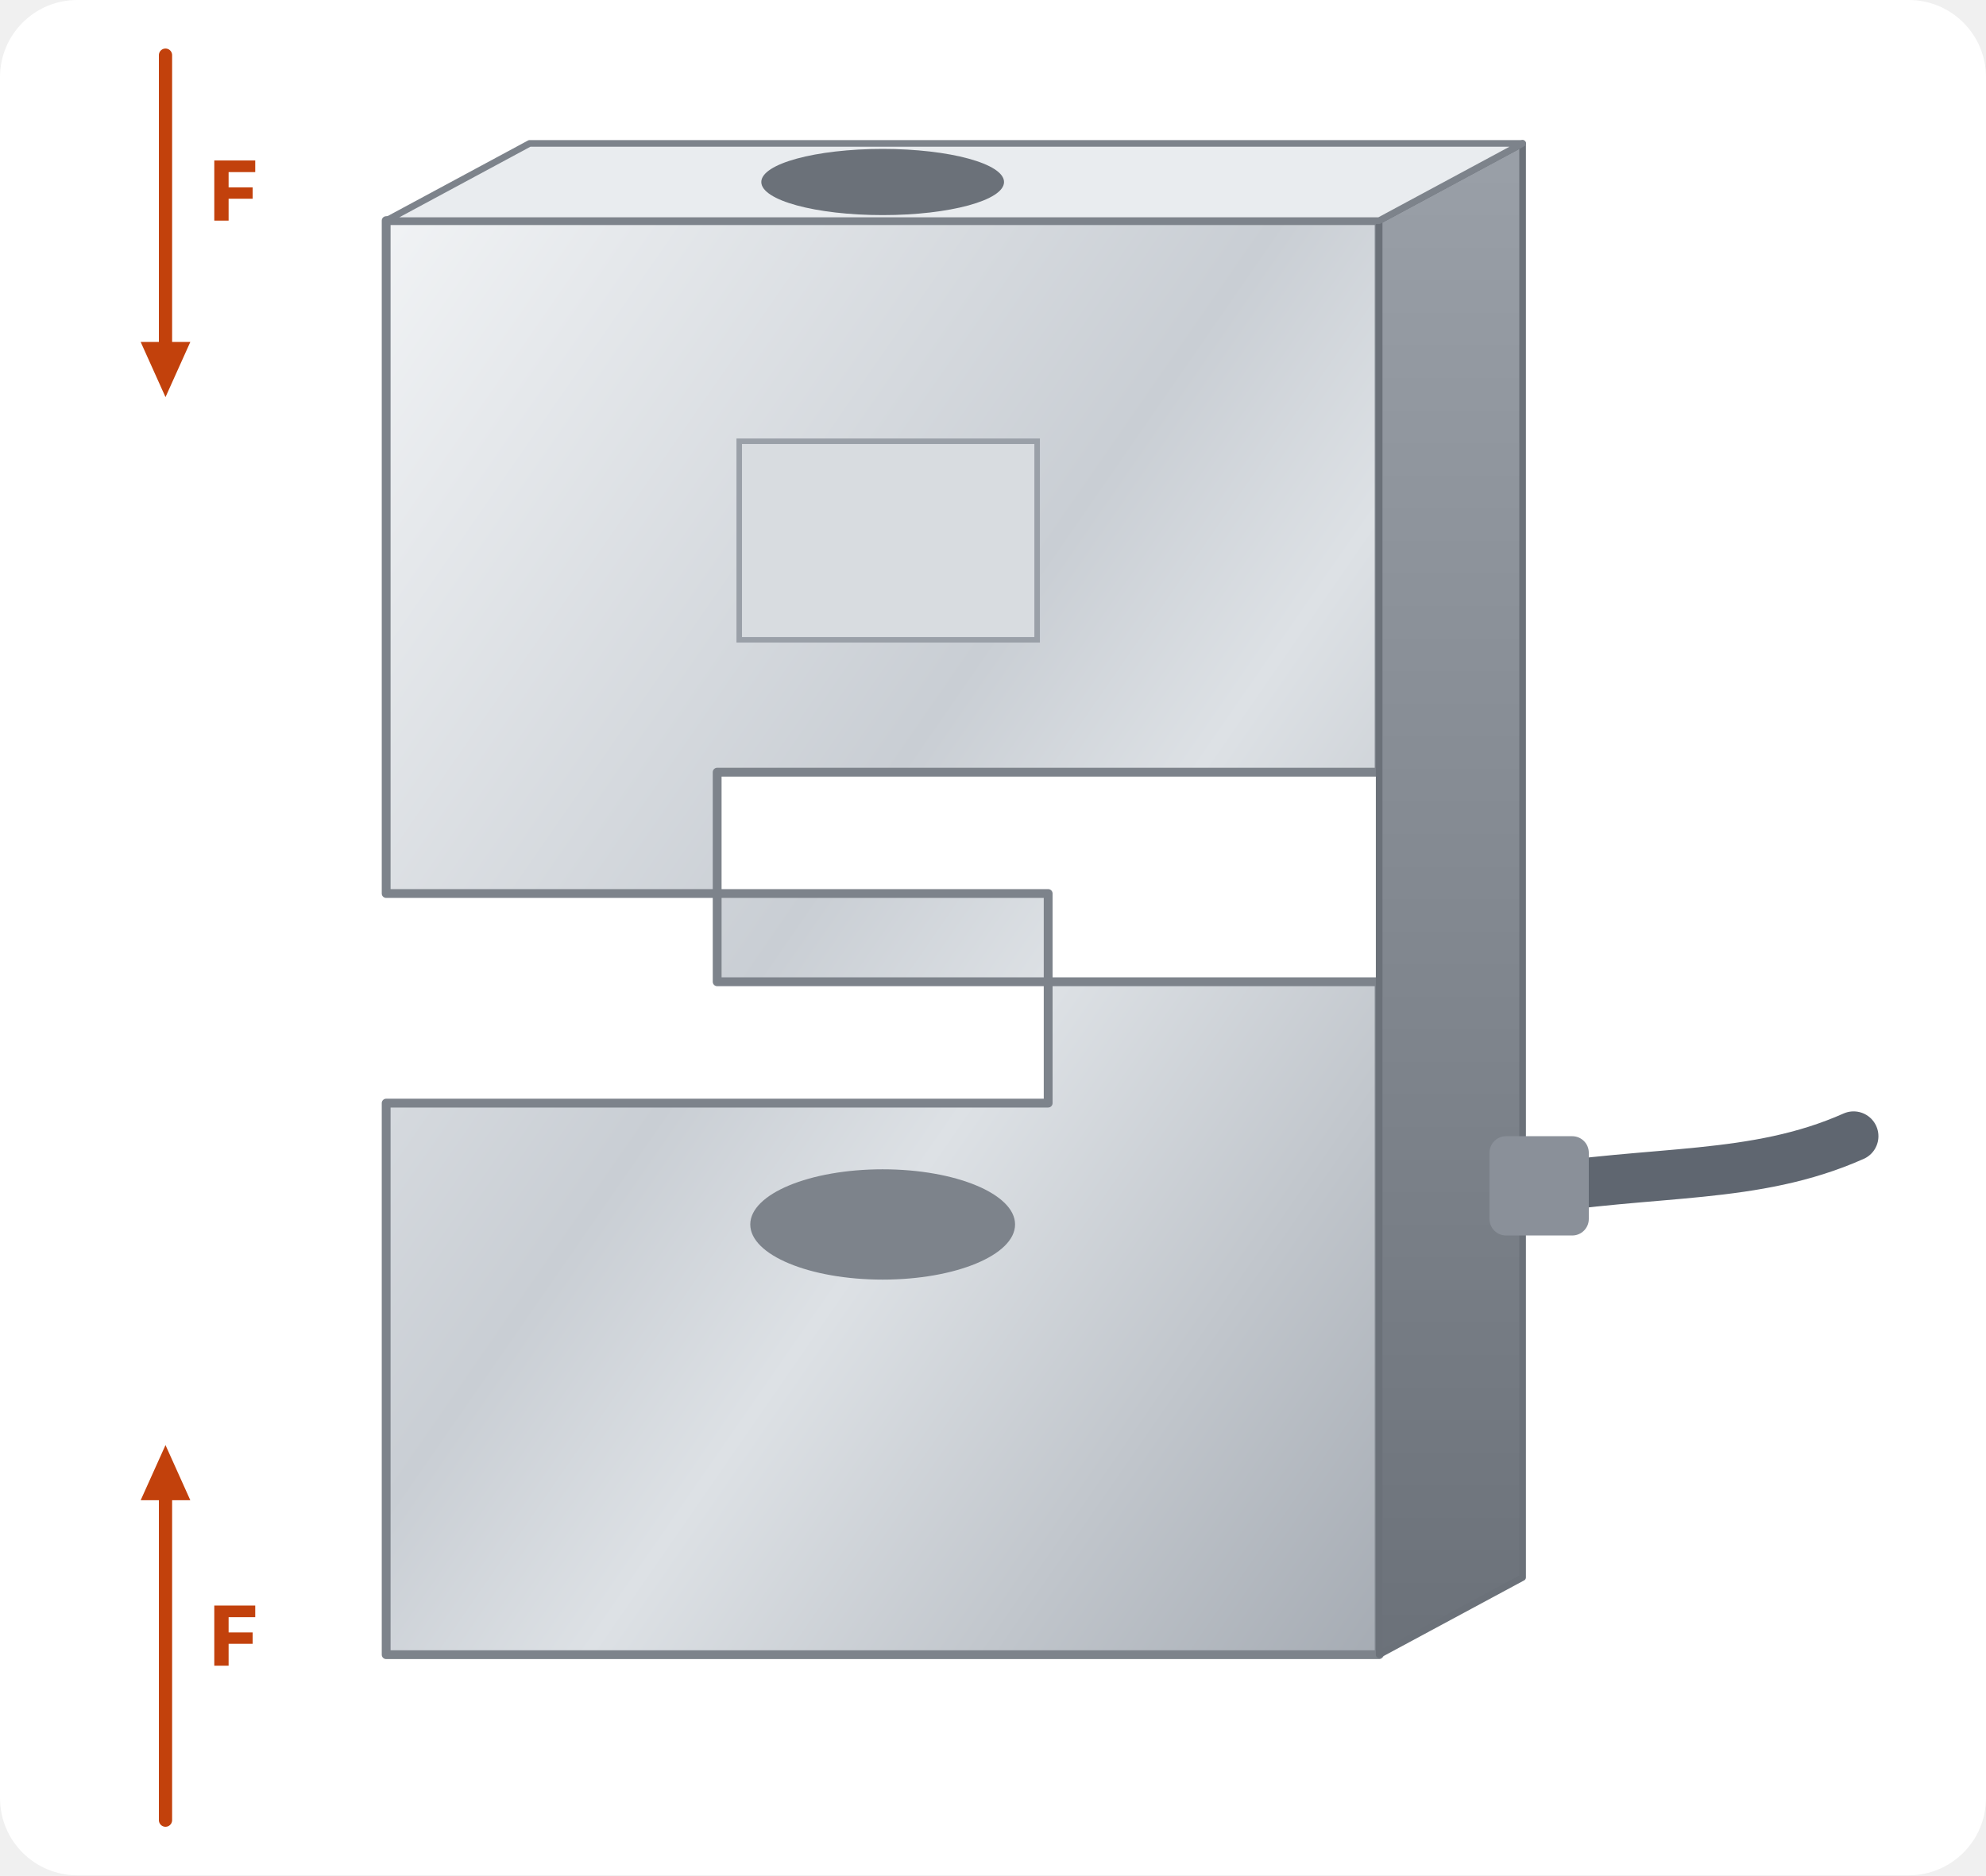
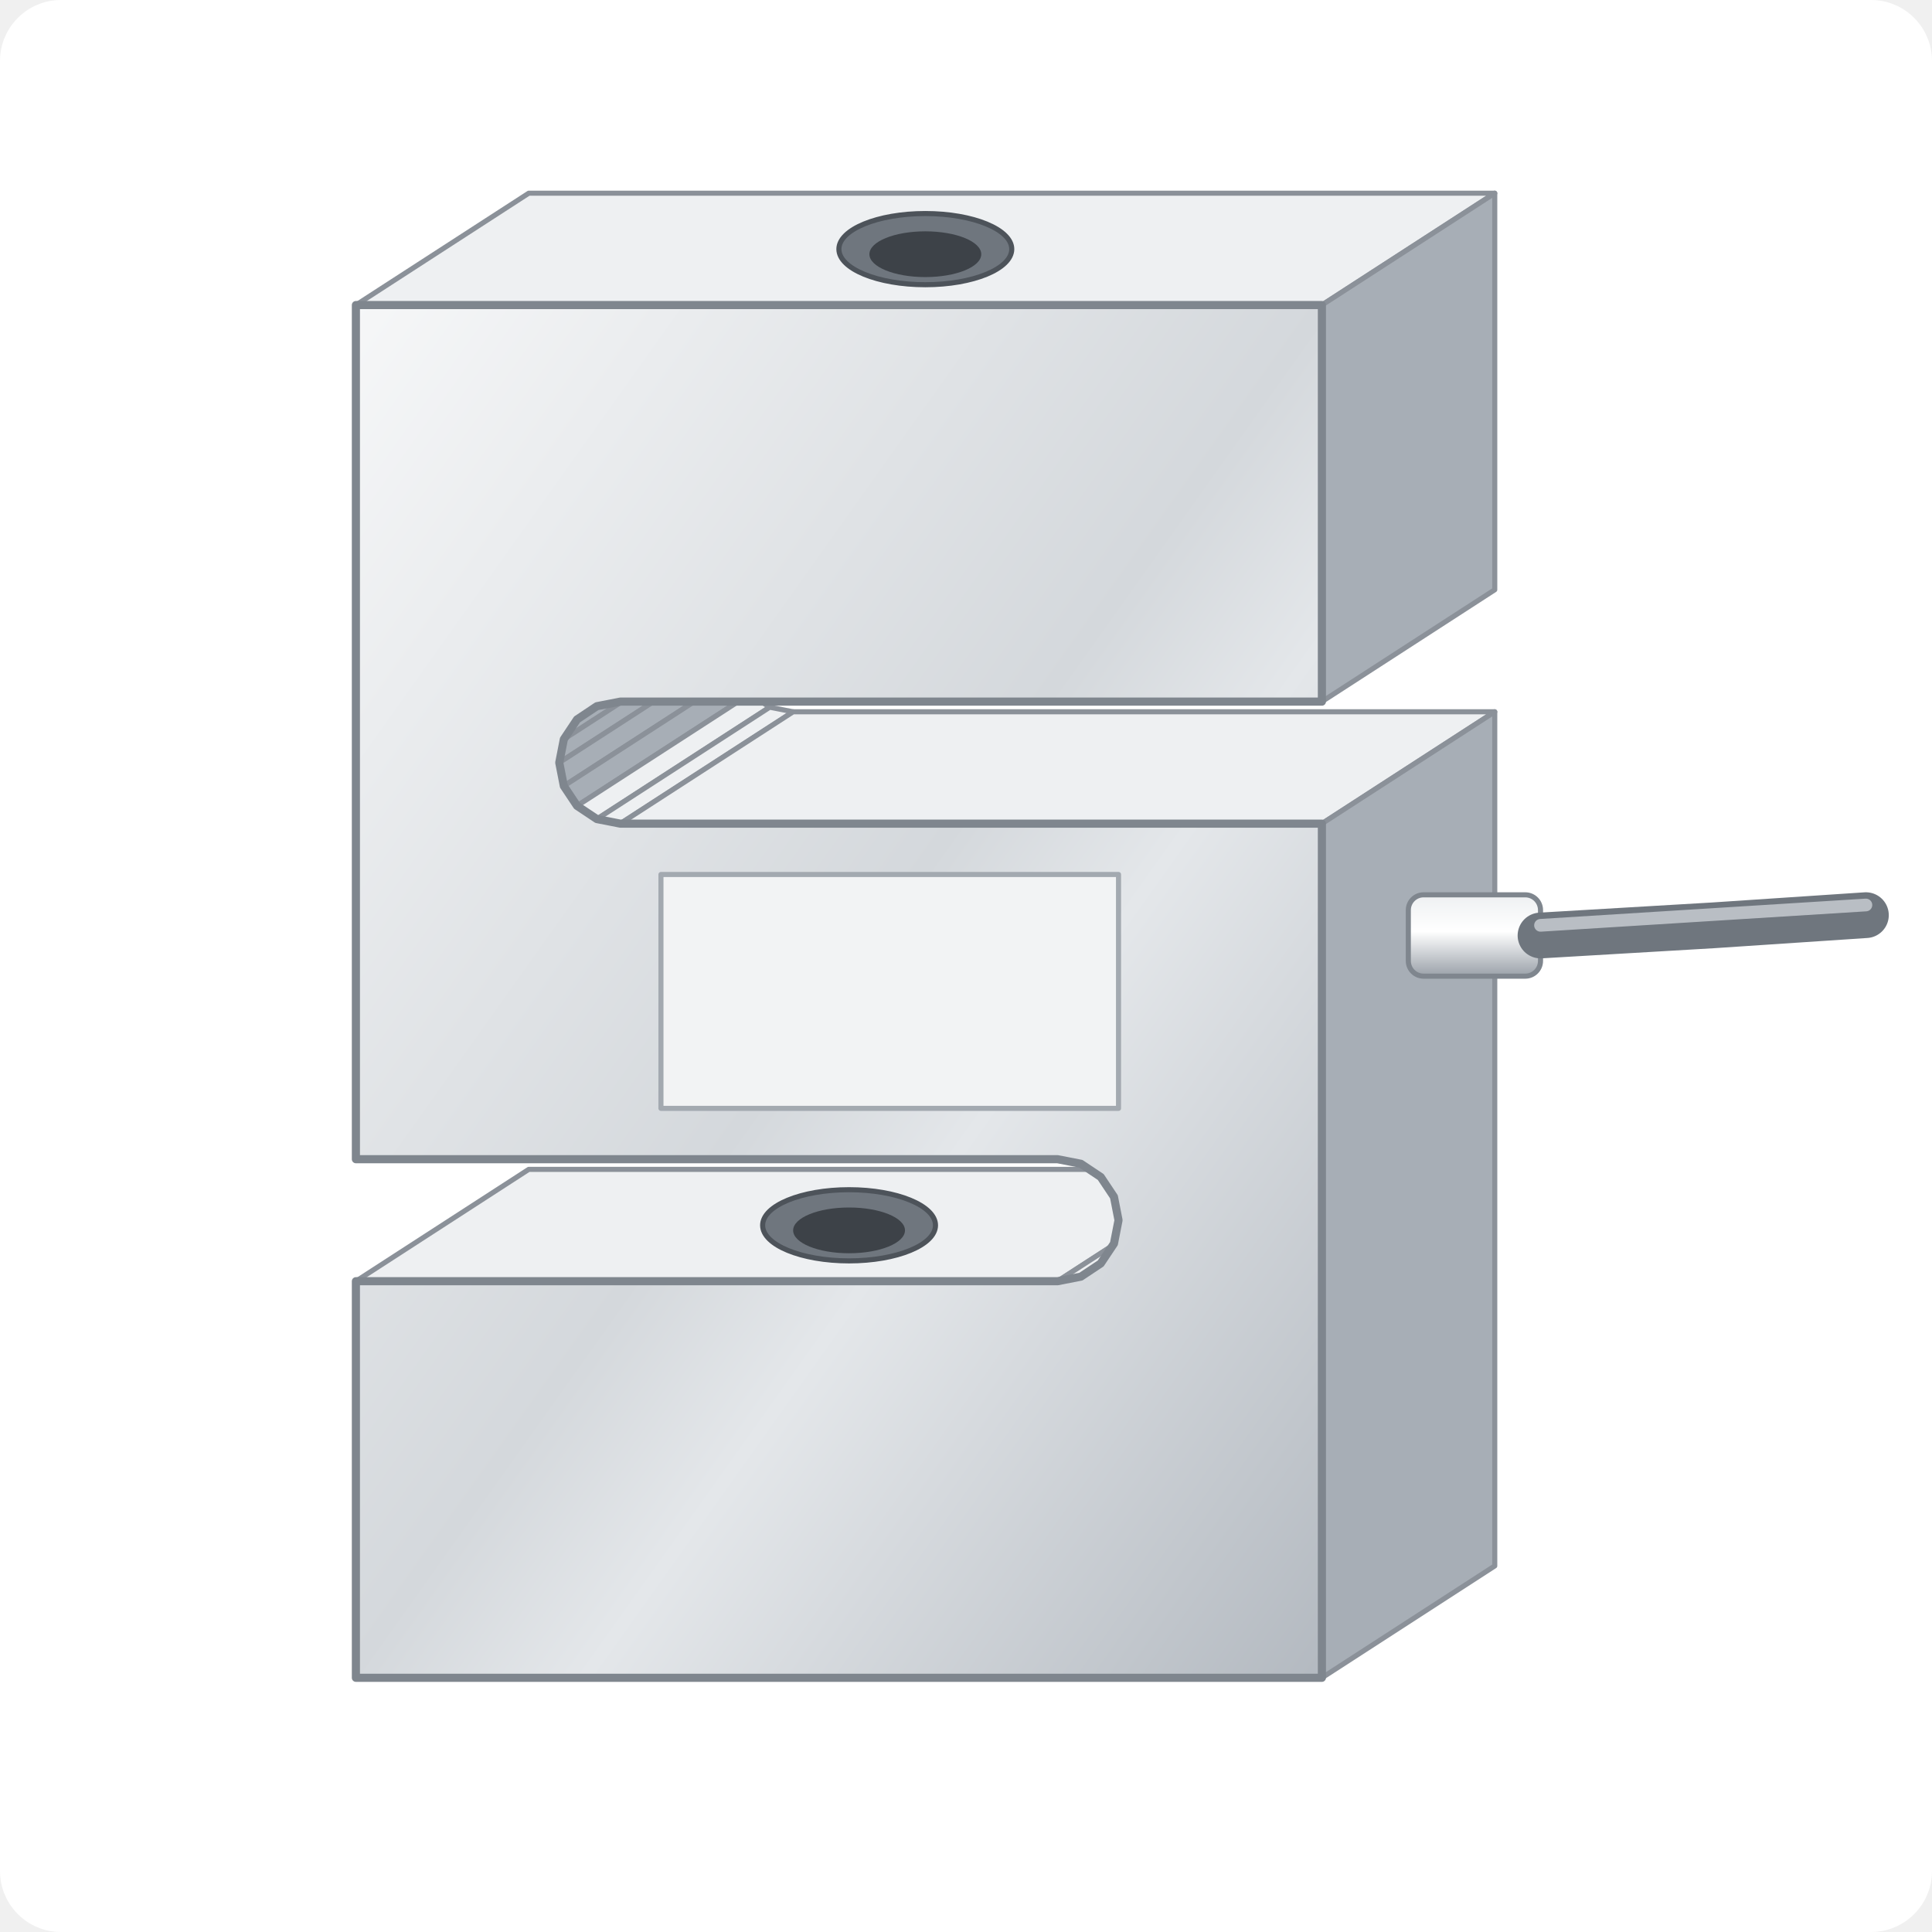
- <svg xmlns="http://www.w3.org/2000/svg" viewBox="0 0 360 340" width="360" height="340" font-family="Inter, 'Helvetica Neue', Helvetica, Arial, ui-sans-serif, system-ui, sans-serif">
+ <svg xmlns="http://www.w3.org/2000/svg" viewBox="0 0 380 380" width="380" height="380" font-family="Inter, 'Helvetica Neue', Helvetica, Arial, ui-sans-serif, system-ui, sans-serif">
  <defs>
-     <linearGradient id="m1" x1="0" y1="0" x2="1" y2="1">
-       <stop offset="0" stop-color="#f1f3f5" />
-       <stop offset=".45" stop-color="#c9ced4" />
-       <stop offset=".6" stop-color="#dde1e5" />
-       <stop offset="1" stop-color="#a5abb3" />
+     <linearGradient id="al" x1="0" y1="0" x2="1" y2="1">
+       <stop offset="0" stop-color="#f6f7f8" />
+       <stop offset=".5" stop-color="#d4d8dc" />
+       <stop offset=".62" stop-color="#e4e7ea" />
+       <stop offset="1" stop-color="#b3b9c0" />
    </linearGradient>
-     <linearGradient id="m2" x1="0" y1="0" x2="0" y2="1">
-       <stop offset="0" stop-color="#9aa0a8" />
-       <stop offset="1" stop-color="#6b7179" />
+     <linearGradient id="alv" x1="0" y1="0" x2="0" y2="1">
+       <stop offset="0" stop-color="#eef0f2" />
+       <stop offset=".45" stop-color="#ffffff" />
+       <stop offset="1" stop-color="#9aa1a9" />
    </linearGradient>
-     <linearGradient id="dk" x1="0" y1="0" x2="0" y2="1">
-       <stop offset="0" stop-color="#4a4f57" />
-       <stop offset="1" stop-color="#1c1f24" />
-     </linearGradient>
-     <radialGradient id="lens" cx=".38" cy=".34" r=".72">
-       <stop offset="0" stop-color="#8293ad" />
-       <stop offset=".35" stop-color="#2b3445" />
-       <stop offset="1" stop-color="#0b0e14" />
-     </radialGradient>
-     <linearGradient id="skin" x1="0" y1="0" x2="1" y2="1">
-       <stop offset="0" stop-color="#e6bf9f" />
-       <stop offset="1" stop-color="#c99778" />
+     <linearGradient id="alh" x1="0" y1="0" x2="1" y2="0">
+       <stop offset="0" stop-color="#8f969e" />
+       <stop offset=".35" stop-color="#e9ecef" />
+       <stop offset=".6" stop-color="#ffffff" />
+       <stop offset="1" stop-color="#7d848c" />
    </linearGradient>
  </defs>
-   <rect x="0" y="0" width="360" height="340" rx="14" fill="#ffffff" />
-   <path d="M70 40 L250 40 L250 140 L130 140 L130 178 L250 178 L250 300 L70 300 L70 200 L190 200 L190 162 L70 162 Z" fill="url(#m1)" stroke="#7d838b" stroke-width="1.6" stroke-linejoin="round" stroke-linecap="round" />
-   <path d="M250 40 L276 26 L276 286 L250 300 Z" fill="url(#m2)" stroke="#6b7179" stroke-width="1.2" stroke-linejoin="round" stroke-linecap="round" />
-   <path d="M70 40 L96 26 L276 26 L250 40 Z" fill="#e9ecef" stroke="#7d838b" stroke-width="1.2" stroke-linejoin="round" stroke-linecap="round" />
-   <rect x="134" y="80" width="54" height="36" fill="#d8dce0" stroke="#9aa0a8" />
-   <ellipse cx="160" cy="33" rx="22" ry="6" fill="#6b7179" />
-   <ellipse cx="160" cy="222" rx="24" ry="10" fill="#7d838b" />
-   <path d="M276 216 C300 212 318 214 336 206" fill="none" stroke="#5f6670" stroke-width="9" stroke-linejoin="round" stroke-linecap="round" />
-   <rect x="270" y="206" width="18" height="18" rx="3" fill="#8a9099" />
-   <path d="M30 10 L30 62" fill="none" stroke="#c2410c" stroke-width="2.4" stroke-linejoin="round" stroke-linecap="round" />
-   <path d="M30 72 L25.5 62 L34.5 62 Z" fill="#c2410c" />
-   <path d="M30 330 L30 272" fill="none" stroke="#c2410c" stroke-width="2.4" stroke-linejoin="round" stroke-linecap="round" />
-   <path d="M30 262 L34.5 272 L25.5 272 Z" fill="#c2410c" />
-   <text x="38" y="40" text-anchor="start" font-size="15" font-weight="800" fill="#c2410c">F</text>
-   <text x="38" y="302" text-anchor="start" font-size="15" font-weight="800" fill="#c2410c">F</text>
+   <rect width="380" height="380" rx="12" fill="#ffffff" />
+   <path d="M70 60 L260 60 L294 38 L104 38 Z" fill="#eef0f2" stroke="#8b9199" stroke-width="1" stroke-linejoin="round" />
+   <path d="M260 60 L260 138 L294 116 L294 38 Z" fill="#a7aeb6" stroke="#8b9199" stroke-width="1" stroke-linejoin="round" />
+   <path d="M117.4 138.9 L113.5 141.5 L147.5 119.5 L151.4 116.9 Z" fill="#a7aeb6" stroke="#8b9199" stroke-width="1" stroke-linejoin="round" />
+   <path d="M113.5 141.5 L110.9 145.4 L144.9 123.4 L147.5 119.5 Z" fill="#a7aeb6" stroke="#8b9199" stroke-width="1" stroke-linejoin="round" />
+   <path d="M110.9 145.4 L110 150 L144 128 L144.9 123.4 Z" fill="#a7aeb6" stroke="#8b9199" stroke-width="1" stroke-linejoin="round" />
+   <path d="M110 150 L110.9 154.6 L144.9 132.6 L144 128 Z" fill="#a7aeb6" stroke="#8b9199" stroke-width="1" stroke-linejoin="round" />
+   <path d="M110.9 154.6 L113.5 158.5 L147.5 136.5 L144.9 132.6 Z" fill="#a7aeb6" stroke="#8b9199" stroke-width="1" stroke-linejoin="round" />
+   <path d="M113.5 158.5 L117.4 161.1 L151.4 139.1 L147.5 136.5 Z" fill="#eef0f2" stroke="#8b9199" stroke-width="1" stroke-linejoin="round" />
+   <path d="M117.4 161.1 L122 162 L156 140 L151.4 139.1 Z" fill="#eef0f2" stroke="#8b9199" stroke-width="1" stroke-linejoin="round" />
+   <path d="M122 162 L260 162 L294 140 L156 140 Z" fill="#eef0f2" stroke="#8b9199" stroke-width="1" stroke-linejoin="round" />
+   <path d="M260 162 L260 330 L294 308 L294 140 Z" fill="#a7aeb6" stroke="#8b9199" stroke-width="1" stroke-linejoin="round" />
+   <path d="M70 252 L208 252 L242 230 L104 230 Z" fill="#eef0f2" stroke="#8b9199" stroke-width="1" stroke-linejoin="round" />
+   <path d="M208 252 L212.6 251.1 L246.6 229.1 L242 230 Z" fill="#eef0f2" stroke="#8b9199" stroke-width="1" stroke-linejoin="round" />
+   <path d="M70 60 L260 60 L260 138 L122 138 L117.4 138.9 L113.5 141.5 L110.9 145.4 L110 150 L110.9 154.6 L113.5 158.5 L117.4 161.1 L122 162 L260 162 L260 330 L70 330 L70 252 L208 252 L212.6 251.1 L216.5 248.5 L219.1 244.6 L220 240 L219.1 235.4 L216.5 231.5 L212.6 228.9 L208 228 L70 228 Z" fill="url(#al)" stroke="#7f868e" stroke-width="1.6" stroke-linejoin="round" />
+   <path d="M130 172 L220 172 L220 218 L130 218 Z" fill="#f2f3f4" stroke="#a3a9b0" stroke-width="1" stroke-linejoin="round" />
+   <ellipse cx="182" cy="49" rx="17" ry="7" fill="#6f767e" stroke="#4d535a" />
+   <ellipse cx="182" cy="50" rx="11" ry="4.5" fill="#3d4248" />
+   <ellipse cx="167" cy="241" rx="17" ry="7" fill="#6f767e" stroke="#4d535a" />
+   <ellipse cx="167" cy="242" rx="11" ry="4.5" fill="#3d4248" />
+   <rect x="277" y="176" width="26" height="16" rx="3" fill="url(#alv)" stroke="#7f868e" />
+   <path d="M303 184 L337 182 L367 180" fill="none" stroke="#6f767e" stroke-width="9" stroke-linecap="round" stroke-linejoin="round" />
+   <path d="M303 182 L367 178" fill="none" stroke="#b9bec4" stroke-width="2.5" stroke-linecap="round" stroke-linejoin="round" />
</svg>
